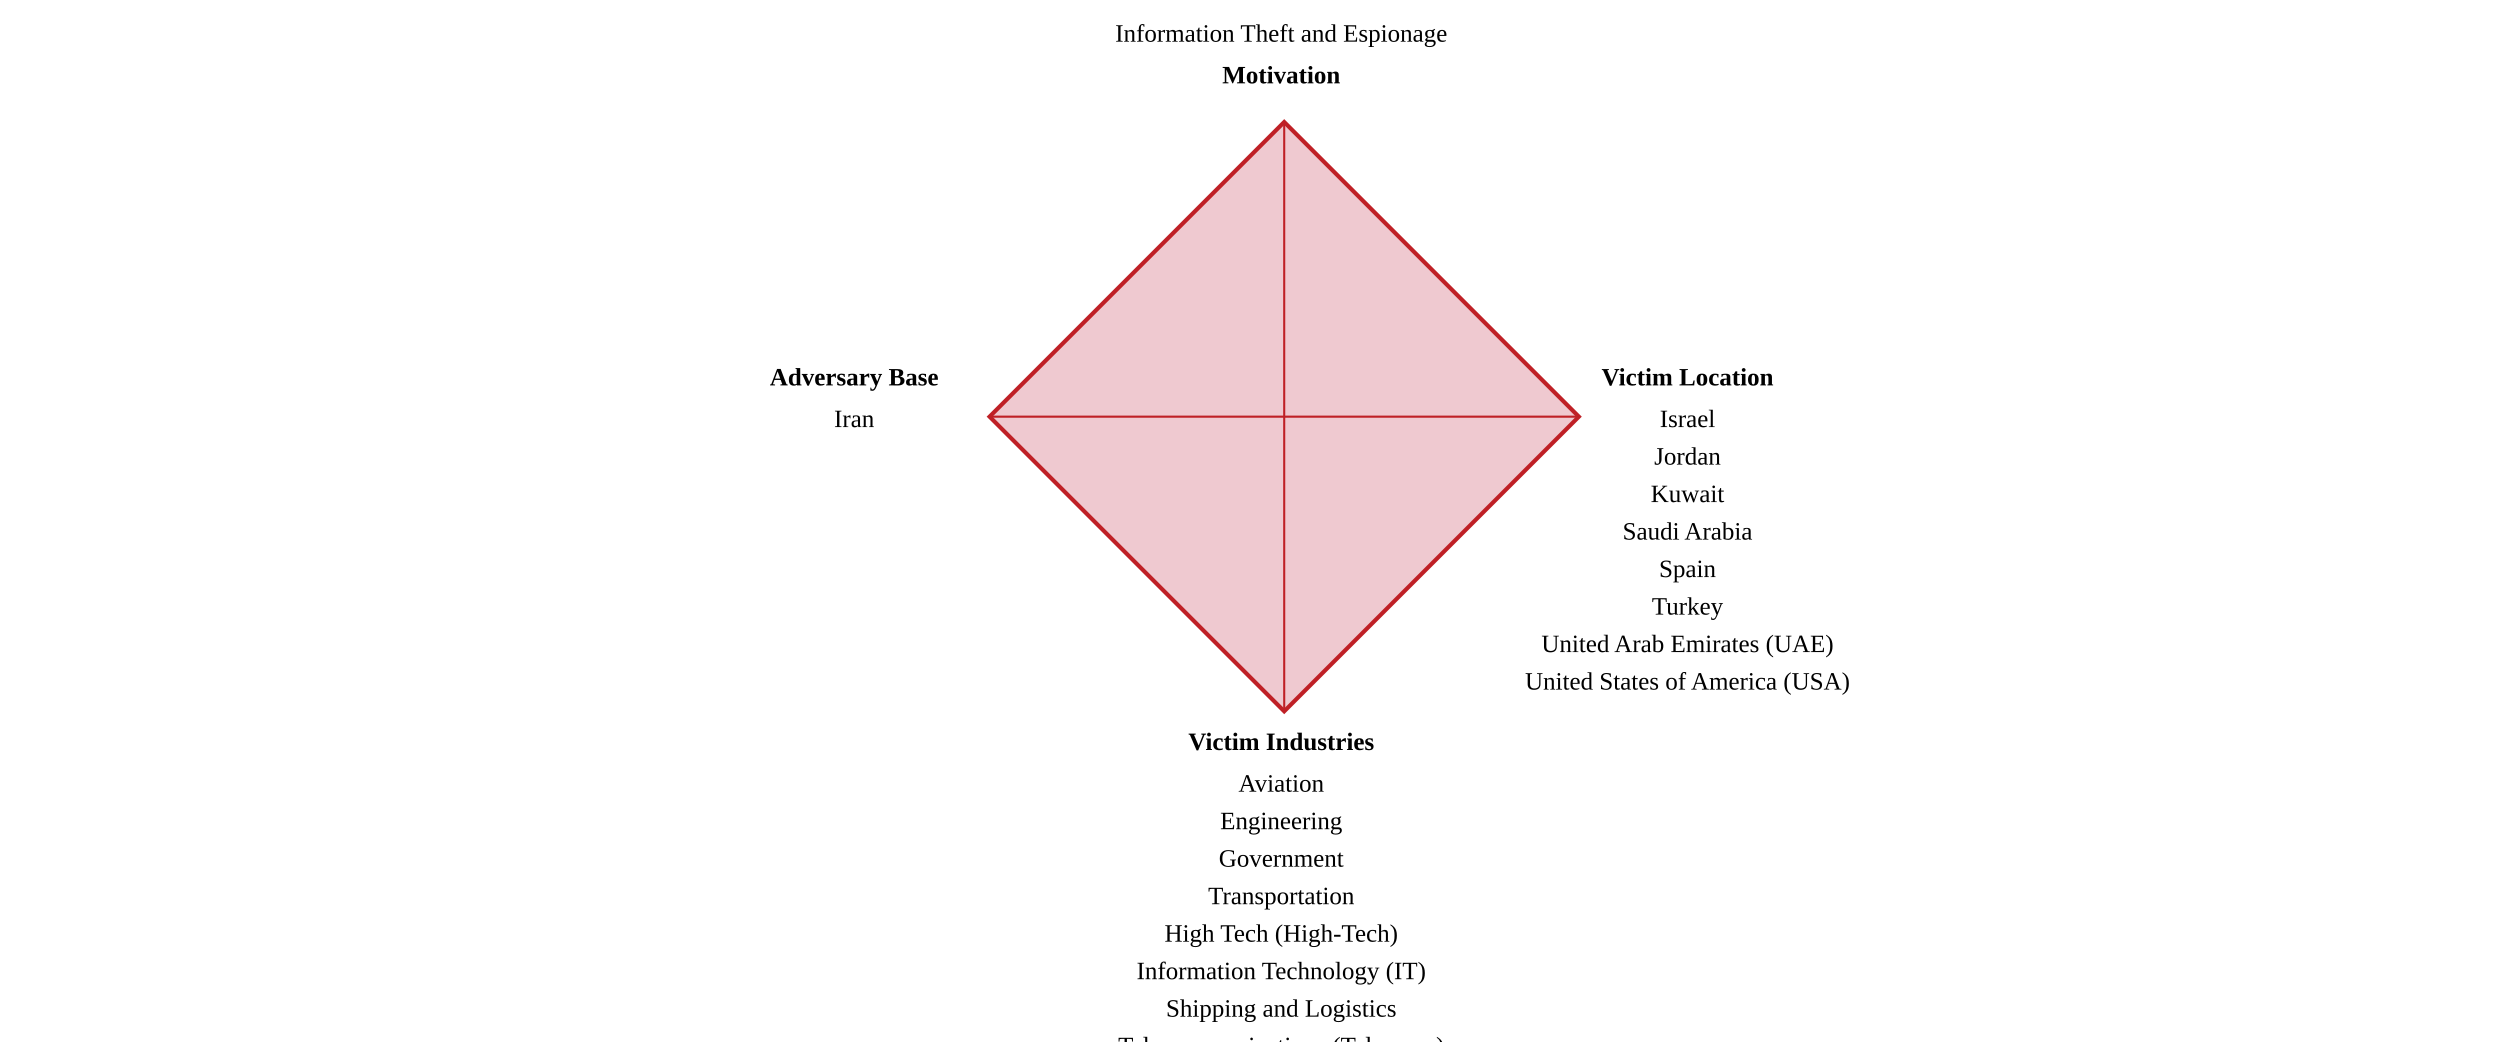
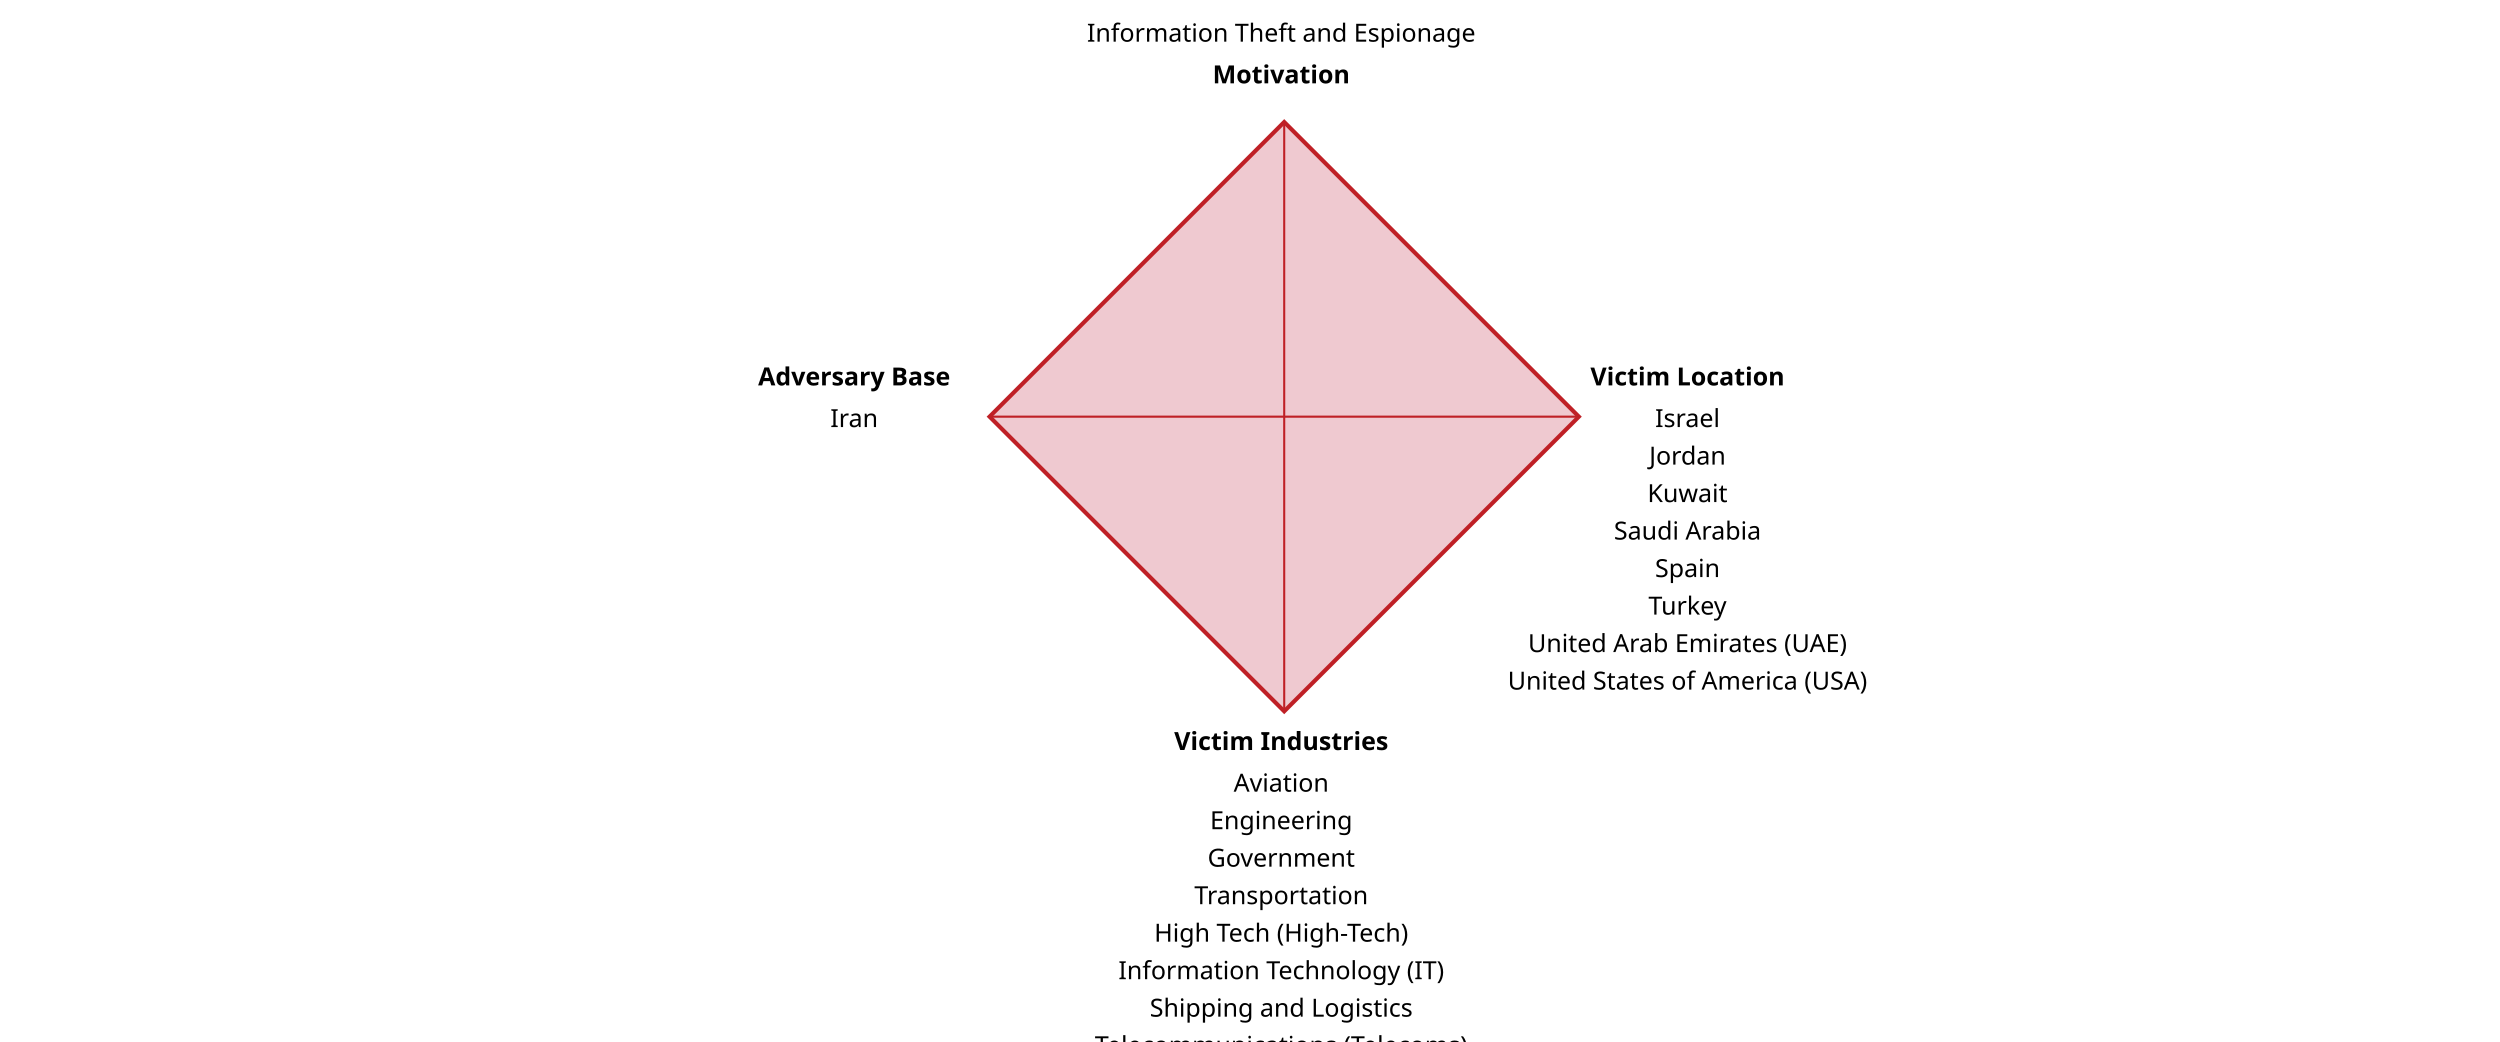
<svg xmlns="http://www.w3.org/2000/svg" viewBox="0 0 1200 500" version="1.1">
  <g transform="translate(475 200) rotate(-45)">
    <rect x="0" y="0" width="200" height="200" fill="#efc9d0" stroke="#bf2026ff" stroke-width="2" />
    <line x1="0" y1="0" x2="200" y2="200" stroke="#bf2026ff" />
    <line x1="0" y1="200" x2="200" y2="0" stroke="#bf2026ff" />
  </g>
  <g id="diamond_labels" transform="translate(475 200)">
-     <text x="140" y="-160" id="svg_motivation" style="font-weight:bold" text-anchor="middle">Motivation</text>
-     <text x="140" y="-180" id="svg_motivation_detail" text-anchor="middle">Information Theft and Espionage</text>
-     <text x="140" y="160" id="svg_industry" style="font-weight:bold" text-anchor="middle">Victim Industries</text>
-     <text x="140" y="180" id="svg_industry_detail" text-anchor="middle">Aviation</text>
-     <text x="140" y="198" id="svg_industry_detail" text-anchor="middle">Engineering</text>
-     <text x="140" y="216" id="svg_industry_detail" text-anchor="middle">Government</text>
-     <text x="140" y="234" id="svg_industry_detail" text-anchor="middle">Transportation</text>
-     <text x="140" y="252" id="svg_industry_detail" text-anchor="middle">High Tech (High-Tech)</text>
-     <text x="140" y="270" id="svg_industry_detail" text-anchor="middle">Information Technology (IT)</text>
-     <text x="140" y="288" id="svg_industry_detail" text-anchor="middle">Shipping and Logistics</text>
-     <text x="140" y="306" id="svg_industry_detail" text-anchor="middle">Telecommunications (Telecoms)</text>
-     <text x="-65" y="-15" id="svg_base" style="font-weight:bold" text-anchor="middle">Adversary Base</text>
-     <text x="-65" y="5" id="svg_base_detail" text-anchor="middle">Iran</text>
-     <text x="335" y="-15" id="svg_victim_country" style="font-weight:bold" text-anchor="middle">Victim Location</text>
-     <text x="335" y="5" id="svg_victim_country_detail" text-anchor="middle">Israel</text>
-     <text x="335" y="23" id="svg_victim_country_detail" text-anchor="middle">Jordan</text>
-     <text x="335" y="41" id="svg_victim_country_detail" text-anchor="middle">Kuwait</text>
-     <text x="335" y="59" id="svg_victim_country_detail" text-anchor="middle">Saudi Arabia</text>
-     <text x="335" y="77" id="svg_victim_country_detail" text-anchor="middle">Spain</text>
-     <text x="335" y="95" id="svg_victim_country_detail" text-anchor="middle">Turkey</text>
-     <text x="335" y="113" id="svg_victim_country_detail" text-anchor="middle">United Arab Emirates (UAE)</text>
-     <text x="335" y="131" id="svg_victim_country_detail" text-anchor="middle">United States of America (USA)</text>
+     <text x="140" y="-160" id="svg_motivation" style="font-weight:bold" font-family="sans-serif" text-anchor="middle">Motivation</text>
+     <text x="140" y="-180" id="svg_motivation_detail" font-family="sans-serif" text-anchor="middle">Information Theft and Espionage</text>
+     <text x="140" y="160" id="svg_industry" style="font-weight:bold" font-family="sans-serif" text-anchor="middle">Victim Industries</text>
+     <text x="140" y="180" id="svg_industry_detail" font-family="sans-serif" text-anchor="middle">Aviation</text>
+     <text x="140" y="198" id="svg_industry_detail" font-family="sans-serif" text-anchor="middle">Engineering</text>
+     <text x="140" y="216" id="svg_industry_detail" font-family="sans-serif" text-anchor="middle">Government</text>
+     <text x="140" y="234" id="svg_industry_detail" font-family="sans-serif" text-anchor="middle">Transportation</text>
+     <text x="140" y="252" id="svg_industry_detail" font-family="sans-serif" text-anchor="middle">High Tech (High-Tech)</text>
+     <text x="140" y="270" id="svg_industry_detail" font-family="sans-serif" text-anchor="middle">Information Technology (IT)</text>
+     <text x="140" y="288" id="svg_industry_detail" font-family="sans-serif" text-anchor="middle">Shipping and Logistics</text>
+     <text x="140" y="306" id="svg_industry_detail" font-family="sans-serif" text-anchor="middle">Telecommunications (Telecoms)</text>
+     <text x="-65" y="-15" id="svg_base" style="font-weight:bold" font-family="sans-serif" text-anchor="middle">Adversary Base</text>
+     <text x="-65" y="5" id="svg_base_detail" font-family="sans-serif" text-anchor="middle">Iran</text>
+     <text x="335" y="-15" id="svg_victim_country" style="font-weight:bold" font-family="sans-serif" text-anchor="middle">Victim Location</text>
+     <text x="335" y="5" id="svg_victim_country_detail" font-family="sans-serif" text-anchor="middle">Israel</text>
+     <text x="335" y="23" id="svg_victim_country_detail" font-family="sans-serif" text-anchor="middle">Jordan</text>
+     <text x="335" y="41" id="svg_victim_country_detail" font-family="sans-serif" text-anchor="middle">Kuwait</text>
+     <text x="335" y="59" id="svg_victim_country_detail" font-family="sans-serif" text-anchor="middle">Saudi Arabia</text>
+     <text x="335" y="77" id="svg_victim_country_detail" font-family="sans-serif" text-anchor="middle">Spain</text>
+     <text x="335" y="95" id="svg_victim_country_detail" font-family="sans-serif" text-anchor="middle">Turkey</text>
+     <text x="335" y="113" id="svg_victim_country_detail" font-family="sans-serif" text-anchor="middle">United Arab Emirates (UAE)</text>
+     <text x="335" y="131" id="svg_victim_country_detail" font-family="sans-serif" text-anchor="middle">United States of America (USA)</text>
  </g>
</svg>
